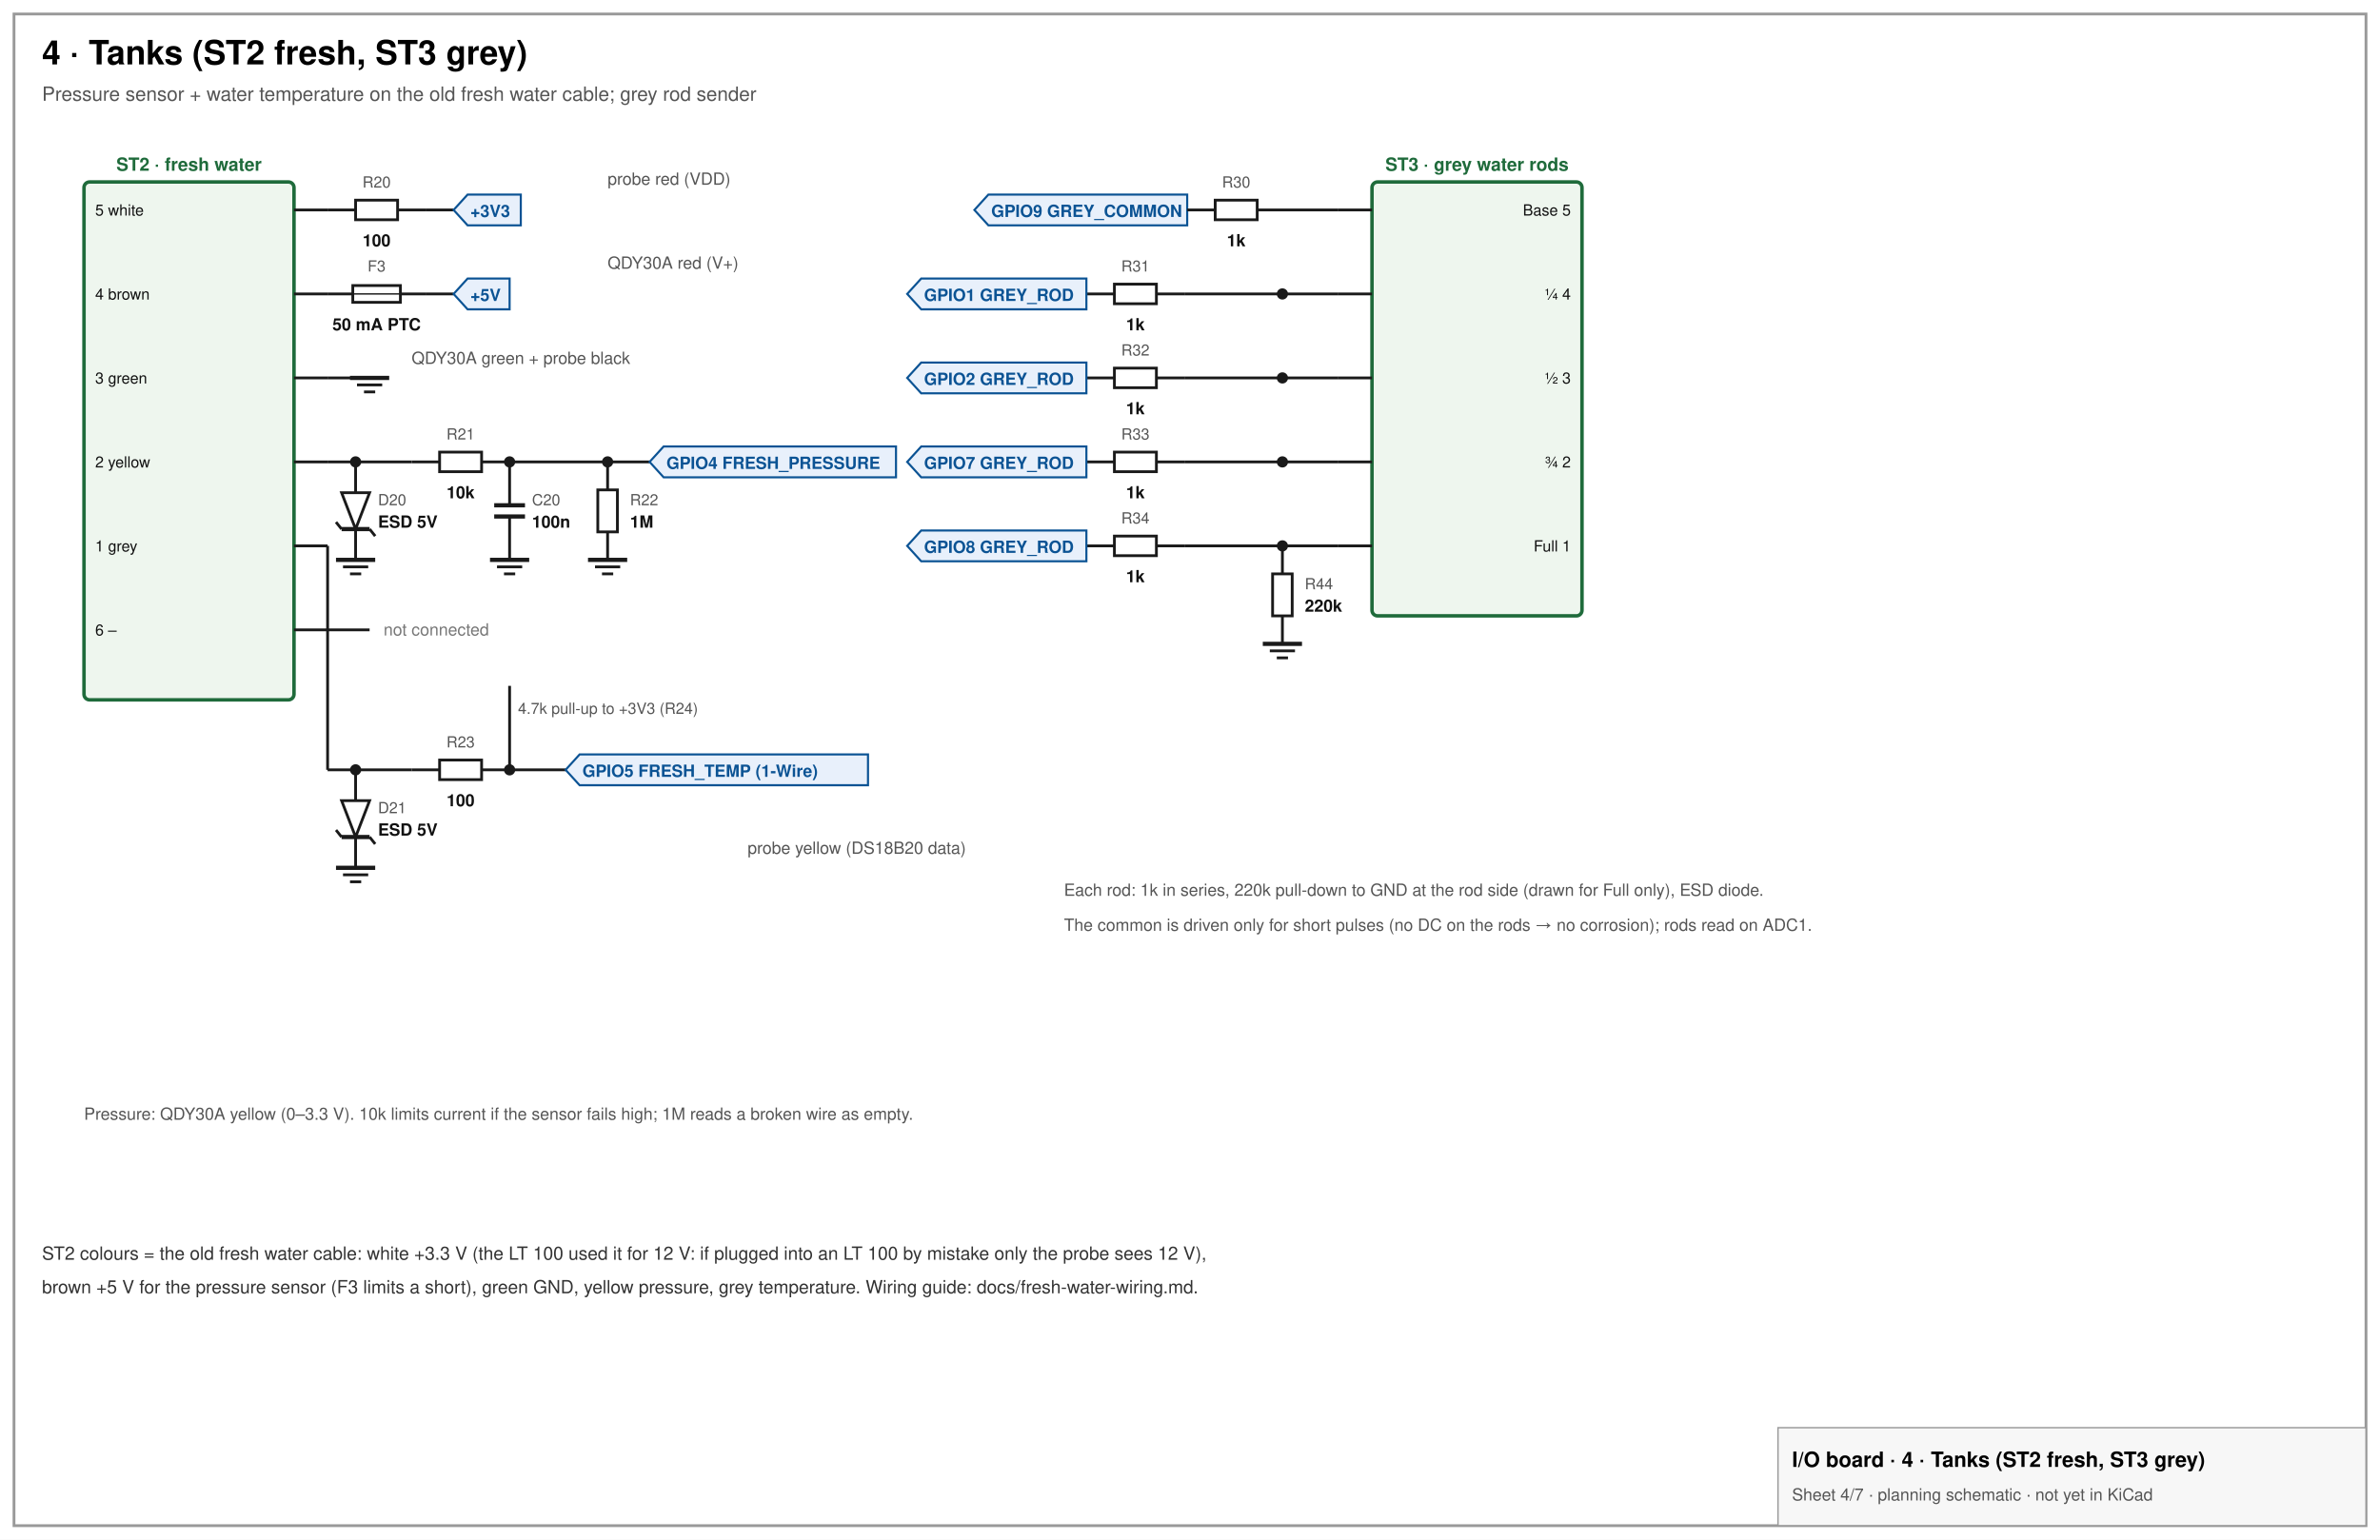
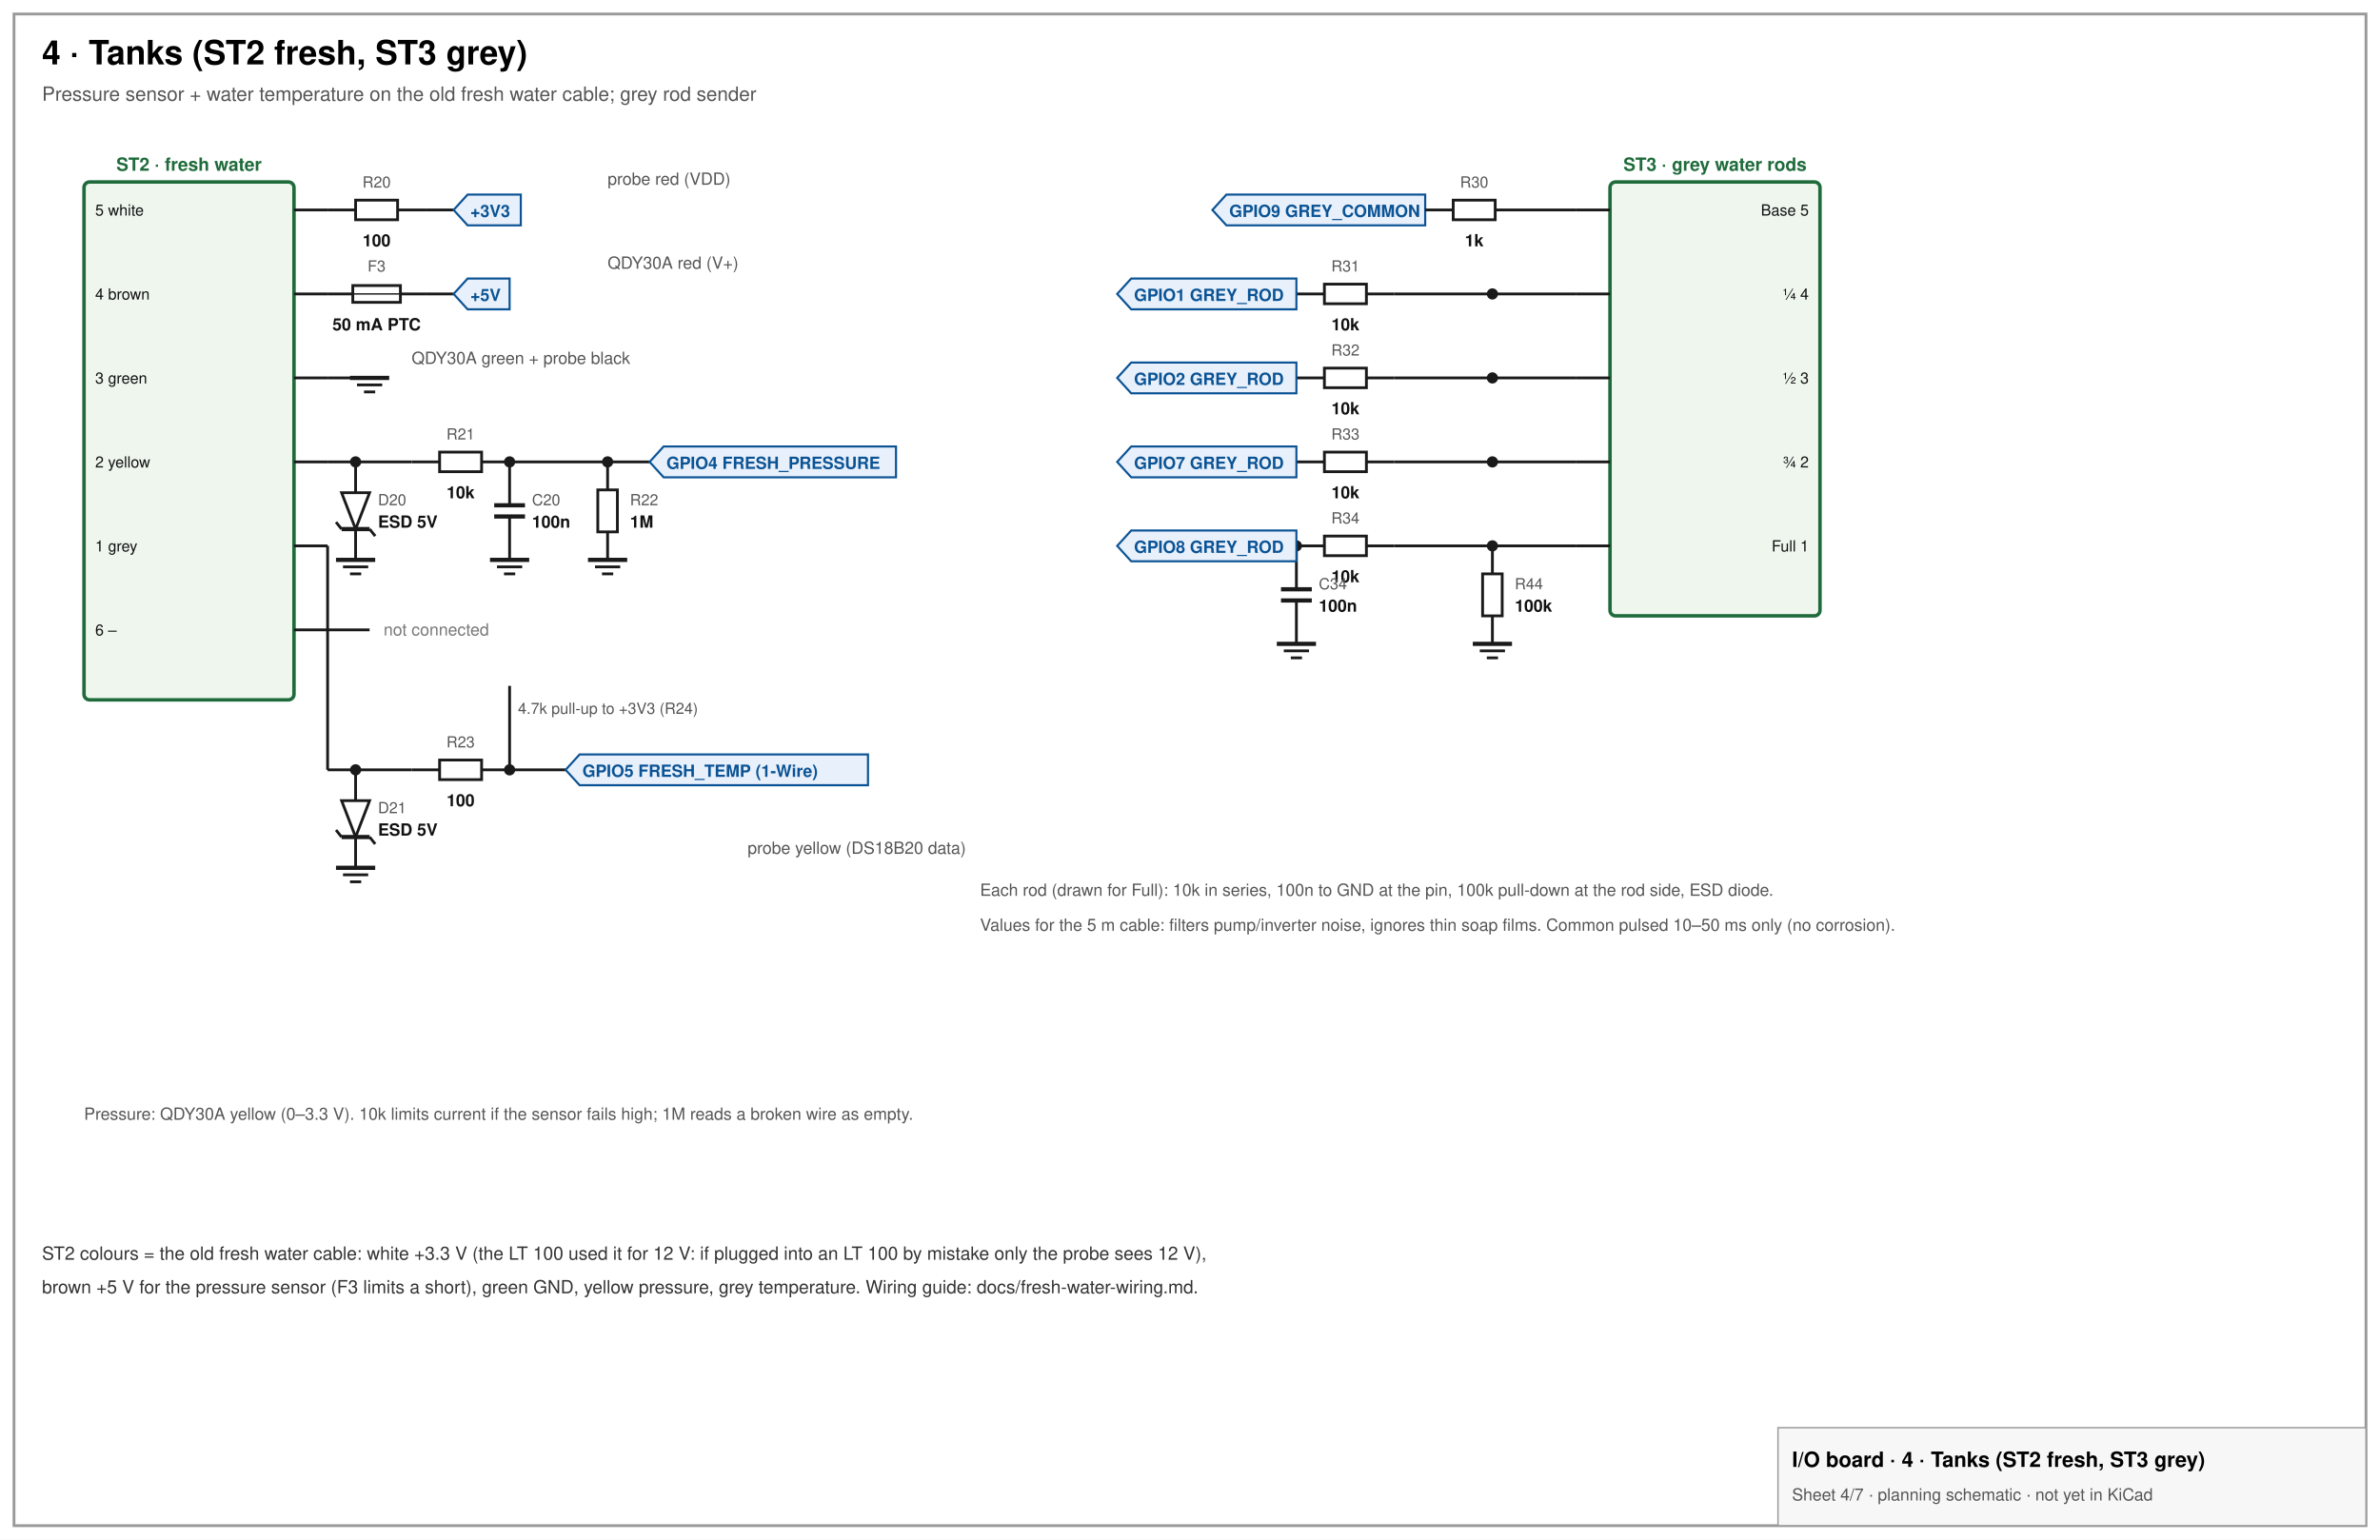
<svg xmlns="http://www.w3.org/2000/svg" width="1700" height="1100" viewBox="0 0 1700 1100" font-family="Helvetica, Arial, sans-serif">
  <rect width="1700" height="1100" fill="#fff" />
  <rect x="10" y="10" width="1680" height="1080" fill="none" stroke="#999" stroke-width="2" />
  <rect x="1270" y="1020" width="420" height="70" fill="#f7f7f7" stroke="#999" />
  <text x="1280" y="1048" font-size="15" font-weight="700">I/O board · 4 · Tanks (ST2 fresh, ST3 grey)</text>
  <text x="1280" y="1072" font-size="12" fill="#555">Sheet 4/7 · planning schematic · not yet in KiCad</text>
  <text x="30" y="46" font-size="24" font-weight="700">4 · Tanks (ST2 fresh, ST3 grey)</text>
  <text x="30" y="72" font-size="14" fill="#555">Pressure sensor + water temperature on the old fresh water cable; grey rod sender</text>
  <rect x="60" y="130" width="150" height="370" fill="#eef6ee" stroke="#1f6b3b" stroke-width="2.5" rx="4" />
  <text x="135.0" y="122" font-size="13" text-anchor="middle" fill="#1f6b3b" font-weight="700">ST2 · fresh water</text>
  <line x1="210" y1="150" x2="234" y2="150" stroke="#1a1a1a" stroke-width="2" />
  <text x="68" y="154" font-size="11" text-anchor="start" fill="#111" font-weight="400">5 white</text>
  <line x1="210" y1="210" x2="234" y2="210" stroke="#1a1a1a" stroke-width="2" />
  <text x="68" y="214" font-size="11" text-anchor="start" fill="#111" font-weight="400">4 brown</text>
  <line x1="210" y1="270" x2="234" y2="270" stroke="#1a1a1a" stroke-width="2" />
  <text x="68" y="274" font-size="11" text-anchor="start" fill="#111" font-weight="400">3 green</text>
  <line x1="210" y1="330" x2="234" y2="330" stroke="#1a1a1a" stroke-width="2" />
  <text x="68" y="334" font-size="11" text-anchor="start" fill="#111" font-weight="400">2 yellow</text>
  <line x1="210" y1="390" x2="234" y2="390" stroke="#1a1a1a" stroke-width="2" />
  <text x="68" y="394" font-size="11" text-anchor="start" fill="#111" font-weight="400">1 grey</text>
  <line x1="210" y1="450" x2="234" y2="450" stroke="#1a1a1a" stroke-width="2" />
  <text x="68" y="454" font-size="11" text-anchor="start" fill="#111" font-weight="400">6 –</text>
  <line x1="234" y1="150" x2="254" y2="150" stroke="#1a1a1a" stroke-width="2" />
  <rect x="254" y="143" width="30" height="14" fill="#fff" stroke="#1a1a1a" stroke-width="2" />
  <line x1="284" y1="150" x2="304" y2="150" stroke="#1a1a1a" stroke-width="2" />
  <text x="269.0" y="134" font-size="11" text-anchor="middle" fill="#555" font-weight="400">R20</text>
  <text x="269.0" y="176" font-size="12" text-anchor="middle" fill="#111" font-weight="700">100</text>
  <line x1="304" y1="150" x2="324" y2="150" stroke="#1a1a1a" stroke-width="2" />
  <polygon points="324,150 334,139 372,139 372,161 334,161" fill="#e8f0fb" stroke="#0b5394" stroke-width="1.5" />
  <text x="336" y="155" font-size="12" text-anchor="start" fill="#0b5394" font-weight="700">+3V3</text>
  <text x="434" y="132" font-size="12" text-anchor="start" fill="#555" font-weight="400">probe red (VDD)</text>
  <line x1="234" y1="210" x2="252" y2="210" stroke="#1a1a1a" stroke-width="2" />
  <rect x="252" y="204" width="34" height="12" fill="#fff" stroke="#1a1a1a" stroke-width="2" />
  <line x1="252" y1="210" x2="286" y2="210" stroke="#1a1a1a" stroke-width="1" />
  <line x1="286" y1="210" x2="304" y2="210" stroke="#1a1a1a" stroke-width="2" />
  <text x="269.0" y="194" font-size="11" text-anchor="middle" fill="#555" font-weight="400">F3</text>
  <text x="269.0" y="236" font-size="12" text-anchor="middle" fill="#111" font-weight="700">50 mA PTC</text>
  <line x1="304" y1="210" x2="324" y2="210" stroke="#1a1a1a" stroke-width="2" />
  <polygon points="324,210 334,199 364,199 364,221 334,221" fill="#e8f0fb" stroke="#0b5394" stroke-width="1.5" />
  <text x="336" y="215" font-size="12" text-anchor="start" fill="#0b5394" font-weight="700">+5V</text>
  <text x="434" y="192" font-size="12" text-anchor="start" fill="#555" font-weight="400">QDY30A red (V+)</text>
  <line x1="234" y1="270" x2="264" y2="270" stroke="#1a1a1a" stroke-width="2" />
  <line x1="250" y1="270" x2="278" y2="270" stroke="#1a1a1a" stroke-width="3" />
  <line x1="255" y1="275" x2="273" y2="275" stroke="#1a1a1a" stroke-width="2" />
  <line x1="260" y1="280" x2="268" y2="280" stroke="#1a1a1a" stroke-width="2" />
  <text x="294" y="260" font-size="12" text-anchor="start" fill="#555" font-weight="400">QDY30A green + probe black</text>
  <line x1="234" y1="330" x2="254" y2="330" stroke="#1a1a1a" stroke-width="2" />
  <circle cx="254" cy="330" r="4" fill="#1a1a1a" />
  <line x1="254" y1="330" x2="254" y2="352" stroke="#1a1a1a" stroke-width="2" />
  <line x1="254" y1="378" x2="254" y2="400" stroke="#1a1a1a" stroke-width="2" />
  <polygon points="244,352 264,352 254,378" fill="#fff" stroke="#1a1a1a" stroke-width="2" />
  <line x1="244" y1="378" x2="264" y2="378" stroke="#1a1a1a" stroke-width="3" />
  <line x1="244" y1="378" x2="240" y2="373" stroke="#1a1a1a" stroke-width="2" />
  <line x1="264" y1="378" x2="268" y2="383" stroke="#1a1a1a" stroke-width="2" />
  <text x="270" y="361.0" font-size="11" text-anchor="start" fill="#555" font-weight="400">D20</text>
  <text x="270" y="377.0" font-size="12" text-anchor="start" fill="#111" font-weight="700">ESD 5V</text>
  <line x1="240" y1="400" x2="268" y2="400" stroke="#1a1a1a" stroke-width="3" />
  <line x1="245" y1="405" x2="263" y2="405" stroke="#1a1a1a" stroke-width="2" />
  <line x1="250" y1="410" x2="258" y2="410" stroke="#1a1a1a" stroke-width="2" />
  <line x1="254" y1="330" x2="294" y2="330" stroke="#1a1a1a" stroke-width="2" />
  <line x1="294" y1="330" x2="314" y2="330" stroke="#1a1a1a" stroke-width="2" />
  <rect x="314" y="323" width="30" height="14" fill="#fff" stroke="#1a1a1a" stroke-width="2" />
  <line x1="344" y1="330" x2="364" y2="330" stroke="#1a1a1a" stroke-width="2" />
  <text x="329.0" y="314" font-size="11" text-anchor="middle" fill="#555" font-weight="400">R21</text>
  <text x="329.0" y="356" font-size="12" text-anchor="middle" fill="#111" font-weight="700">10k</text>
  <circle cx="364" cy="330" r="4" fill="#1a1a1a" />
  <line x1="364" y1="330" x2="364" y2="361" stroke="#1a1a1a" stroke-width="2" />
  <line x1="353" y1="361" x2="375" y2="361" stroke="#1a1a1a" stroke-width="3" />
  <line x1="353" y1="369" x2="375" y2="369" stroke="#1a1a1a" stroke-width="3" />
  <line x1="364" y1="369" x2="364" y2="400" stroke="#1a1a1a" stroke-width="2" />
  <text x="380" y="361.0" font-size="11" text-anchor="start" fill="#555" font-weight="400">C20</text>
  <text x="380" y="377.0" font-size="12" text-anchor="start" fill="#111" font-weight="700">100n</text>
  <line x1="350" y1="400" x2="378" y2="400" stroke="#1a1a1a" stroke-width="3" />
  <line x1="355" y1="405" x2="373" y2="405" stroke="#1a1a1a" stroke-width="2" />
  <line x1="360" y1="410" x2="368" y2="410" stroke="#1a1a1a" stroke-width="2" />
  <line x1="364" y1="330" x2="434" y2="330" stroke="#1a1a1a" stroke-width="2" />
  <circle cx="434" cy="330" r="4" fill="#1a1a1a" />
  <line x1="434" y1="330" x2="434" y2="350" stroke="#1a1a1a" stroke-width="2" />
  <rect x="427" y="350" width="14" height="30" fill="#fff" stroke="#1a1a1a" stroke-width="2" />
  <line x1="434" y1="380" x2="434" y2="400" stroke="#1a1a1a" stroke-width="2" />
  <text x="450" y="361.0" font-size="11" text-anchor="start" fill="#555" font-weight="400">R22</text>
  <text x="450" y="377.0" font-size="12" text-anchor="start" fill="#111" font-weight="700">1M</text>
  <line x1="420" y1="400" x2="448" y2="400" stroke="#1a1a1a" stroke-width="3" />
  <line x1="425" y1="405" x2="443" y2="405" stroke="#1a1a1a" stroke-width="2" />
  <line x1="430" y1="410" x2="438" y2="410" stroke="#1a1a1a" stroke-width="2" />
  <line x1="434" y1="330" x2="464" y2="330" stroke="#1a1a1a" stroke-width="2" />
  <polygon points="464,330 474,319 640,319 640,341 474,341" fill="#e8f0fb" stroke="#0b5394" stroke-width="1.5" />
  <text x="476" y="335" font-size="12" text-anchor="start" fill="#0b5394" font-weight="700">GPIO4 FRESH_PRESSURE</text>
  <text x="60" y="800" font-size="12" text-anchor="start" fill="#555" font-weight="400">Pressure: QDY30A yellow (0–3.3 V). 10k limits current if the sensor fails high; 1M reads a broken wire as empty.</text>
  <line x1="234" y1="390" x2="234" y2="550" stroke="#1a1a1a" stroke-width="2" />
  <line x1="234" y1="550" x2="254" y2="550" stroke="#1a1a1a" stroke-width="2" />
  <circle cx="254" cy="550" r="4" fill="#1a1a1a" />
  <line x1="254" y1="550" x2="254" y2="572" stroke="#1a1a1a" stroke-width="2" />
  <line x1="254" y1="598" x2="254" y2="620" stroke="#1a1a1a" stroke-width="2" />
  <polygon points="244,572 264,572 254,598" fill="#fff" stroke="#1a1a1a" stroke-width="2" />
  <line x1="244" y1="598" x2="264" y2="598" stroke="#1a1a1a" stroke-width="3" />
  <line x1="244" y1="598" x2="240" y2="593" stroke="#1a1a1a" stroke-width="2" />
  <line x1="264" y1="598" x2="268" y2="603" stroke="#1a1a1a" stroke-width="2" />
  <text x="270" y="581.0" font-size="11" text-anchor="start" fill="#555" font-weight="400">D21</text>
  <text x="270" y="597.0" font-size="12" text-anchor="start" fill="#111" font-weight="700">ESD 5V</text>
  <line x1="240" y1="620" x2="268" y2="620" stroke="#1a1a1a" stroke-width="3" />
  <line x1="245" y1="625" x2="263" y2="625" stroke="#1a1a1a" stroke-width="2" />
  <line x1="250" y1="630" x2="258" y2="630" stroke="#1a1a1a" stroke-width="2" />
  <line x1="254" y1="550" x2="294" y2="550" stroke="#1a1a1a" stroke-width="2" />
  <line x1="294" y1="550" x2="314" y2="550" stroke="#1a1a1a" stroke-width="2" />
  <rect x="314" y="543" width="30" height="14" fill="#fff" stroke="#1a1a1a" stroke-width="2" />
  <line x1="344" y1="550" x2="364" y2="550" stroke="#1a1a1a" stroke-width="2" />
  <text x="329.0" y="534" font-size="11" text-anchor="middle" fill="#555" font-weight="400">R23</text>
  <text x="329.0" y="576" font-size="12" text-anchor="middle" fill="#111" font-weight="700">100</text>
  <circle cx="364" cy="550" r="4" fill="#1a1a1a" />
  <line x1="364" y1="550" x2="364" y2="490" stroke="#1a1a1a" stroke-width="2" />
  <text x="370" y="510" font-size="11" text-anchor="start" fill="#555" font-weight="400">4.7k pull-up to +3V3 (R24)</text>
  <line x1="364" y1="550" x2="404" y2="550" stroke="#1a1a1a" stroke-width="2" />
  <polygon points="404,550 414,539 620,539 620,561 414,561" fill="#e8f0fb" stroke="#0b5394" stroke-width="1.5" />
  <text x="416" y="555" font-size="12" text-anchor="start" fill="#0b5394" font-weight="700">GPIO5 FRESH_TEMP (1-Wire)</text>
  <text x="534" y="610" font-size="12" text-anchor="start" fill="#555" font-weight="400">probe yellow (DS18B20 data)</text>
  <line x1="234" y1="450" x2="264" y2="450" stroke="#1a1a1a" stroke-width="2" />
  <text x="274" y="454" font-size="12" text-anchor="start" fill="#777" font-weight="400">not connected</text>
-   <rect x="980" y="130" width="150" height="310" fill="#eef6ee" stroke="#1f6b3b" stroke-width="2.5" rx="4" />
-   <text x="1055.0" y="122" font-size="13" text-anchor="middle" fill="#1f6b3b" font-weight="700">ST3 · grey water rods</text>
-   <line x1="956" y1="150" x2="980" y2="150" stroke="#1a1a1a" stroke-width="2" />
-   <text x="1122" y="154" font-size="11" text-anchor="end" fill="#111" font-weight="400">Base 5</text>
-   <line x1="956" y1="210" x2="980" y2="210" stroke="#1a1a1a" stroke-width="2" />
-   <text x="1122" y="214" font-size="11" text-anchor="end" fill="#111" font-weight="400">¼ 4</text>
-   <line x1="956" y1="270" x2="980" y2="270" stroke="#1a1a1a" stroke-width="2" />
-   <text x="1122" y="274" font-size="11" text-anchor="end" fill="#111" font-weight="400">½ 3</text>
-   <line x1="956" y1="330" x2="980" y2="330" stroke="#1a1a1a" stroke-width="2" />
-   <text x="1122" y="334" font-size="11" text-anchor="end" fill="#111" font-weight="400">¾ 2</text>
-   <line x1="956" y1="390" x2="980" y2="390" stroke="#1a1a1a" stroke-width="2" />
-   <text x="1122" y="394" font-size="11" text-anchor="end" fill="#111" font-weight="400">Full 1</text>
-   <polygon points="696,150 706,139 848,139 848,161 706,161" fill="#e8f0fb" stroke="#0b5394" stroke-width="1.5" />
-   <text x="708" y="155" font-size="12" text-anchor="start" fill="#0b5394" font-weight="700">GPIO9 GREY_COMMON</text>
-   <line x1="848" y1="150" x2="868" y2="150" stroke="#1a1a1a" stroke-width="2" />
-   <rect x="868" y="143" width="30" height="14" fill="#fff" stroke="#1a1a1a" stroke-width="2" />
-   <line x1="898" y1="150" x2="918" y2="150" stroke="#1a1a1a" stroke-width="2" />
-   <text x="883.0" y="134" font-size="11" text-anchor="middle" fill="#555" font-weight="400">R30</text>
-   <text x="883.0" y="176" font-size="12" text-anchor="middle" fill="#111" font-weight="700">1k</text>
-   <line x1="918" y1="150" x2="956" y2="150" stroke="#1a1a1a" stroke-width="2" />
-   <line x1="956" y1="210" x2="916" y2="210" stroke="#1a1a1a" stroke-width="2" />
-   <circle cx="916" cy="210" r="4" fill="#1a1a1a" />
-   <line x1="916" y1="210" x2="846" y2="210" stroke="#1a1a1a" stroke-width="2" />
-   <line x1="776" y1="210" x2="796" y2="210" stroke="#1a1a1a" stroke-width="2" />
-   <rect x="796" y="203" width="30" height="14" fill="#fff" stroke="#1a1a1a" stroke-width="2" />
-   <line x1="826" y1="210" x2="846" y2="210" stroke="#1a1a1a" stroke-width="2" />
-   <text x="811.0" y="194" font-size="11" text-anchor="middle" fill="#555" font-weight="400">R31</text>
-   <text x="811.0" y="236" font-size="12" text-anchor="middle" fill="#111" font-weight="700">1k</text>
-   <polygon points="648,210 658,199 776,199 776,221 658,221" fill="#e8f0fb" stroke="#0b5394" stroke-width="1.5" />
-   <text x="660" y="215" font-size="12" text-anchor="start" fill="#0b5394" font-weight="700">GPIO1 GREY_ROD</text>
-   <line x1="956" y1="270" x2="916" y2="270" stroke="#1a1a1a" stroke-width="2" />
-   <circle cx="916" cy="270" r="4" fill="#1a1a1a" />
-   <line x1="916" y1="270" x2="846" y2="270" stroke="#1a1a1a" stroke-width="2" />
-   <line x1="776" y1="270" x2="796" y2="270" stroke="#1a1a1a" stroke-width="2" />
-   <rect x="796" y="263" width="30" height="14" fill="#fff" stroke="#1a1a1a" stroke-width="2" />
-   <line x1="826" y1="270" x2="846" y2="270" stroke="#1a1a1a" stroke-width="2" />
-   <text x="811.0" y="254" font-size="11" text-anchor="middle" fill="#555" font-weight="400">R32</text>
-   <text x="811.0" y="296" font-size="12" text-anchor="middle" fill="#111" font-weight="700">1k</text>
-   <polygon points="648,270 658,259 776,259 776,281 658,281" fill="#e8f0fb" stroke="#0b5394" stroke-width="1.5" />
-   <text x="660" y="275" font-size="12" text-anchor="start" fill="#0b5394" font-weight="700">GPIO2 GREY_ROD</text>
-   <line x1="956" y1="330" x2="916" y2="330" stroke="#1a1a1a" stroke-width="2" />
-   <circle cx="916" cy="330" r="4" fill="#1a1a1a" />
-   <line x1="916" y1="330" x2="846" y2="330" stroke="#1a1a1a" stroke-width="2" />
-   <line x1="776" y1="330" x2="796" y2="330" stroke="#1a1a1a" stroke-width="2" />
-   <rect x="796" y="323" width="30" height="14" fill="#fff" stroke="#1a1a1a" stroke-width="2" />
-   <line x1="826" y1="330" x2="846" y2="330" stroke="#1a1a1a" stroke-width="2" />
-   <text x="811.0" y="314" font-size="11" text-anchor="middle" fill="#555" font-weight="400">R33</text>
-   <text x="811.0" y="356" font-size="12" text-anchor="middle" fill="#111" font-weight="700">1k</text>
-   <polygon points="648,330 658,319 776,319 776,341 658,341" fill="#e8f0fb" stroke="#0b5394" stroke-width="1.5" />
-   <text x="660" y="335" font-size="12" text-anchor="start" fill="#0b5394" font-weight="700">GPIO7 GREY_ROD</text>
-   <line x1="956" y1="390" x2="916" y2="390" stroke="#1a1a1a" stroke-width="2" />
-   <circle cx="916" cy="390" r="4" fill="#1a1a1a" />
-   <line x1="916" y1="390" x2="916" y2="410" stroke="#1a1a1a" stroke-width="2" />
-   <rect x="909" y="410" width="14" height="30" fill="#fff" stroke="#1a1a1a" stroke-width="2" />
-   <line x1="916" y1="440" x2="916" y2="460" stroke="#1a1a1a" stroke-width="2" />
-   <text x="932" y="421.0" font-size="11" text-anchor="start" fill="#555" font-weight="400">R44</text>
-   <text x="932" y="437.0" font-size="12" text-anchor="start" fill="#111" font-weight="700">220k</text>
-   <line x1="902" y1="460" x2="930" y2="460" stroke="#1a1a1a" stroke-width="3" />
-   <line x1="907" y1="465" x2="925" y2="465" stroke="#1a1a1a" stroke-width="2" />
-   <line x1="912" y1="470" x2="920" y2="470" stroke="#1a1a1a" stroke-width="2" />
-   <line x1="916" y1="390" x2="846" y2="390" stroke="#1a1a1a" stroke-width="2" />
-   <line x1="776" y1="390" x2="796" y2="390" stroke="#1a1a1a" stroke-width="2" />
-   <rect x="796" y="383" width="30" height="14" fill="#fff" stroke="#1a1a1a" stroke-width="2" />
-   <line x1="826" y1="390" x2="846" y2="390" stroke="#1a1a1a" stroke-width="2" />
-   <text x="811.0" y="374" font-size="11" text-anchor="middle" fill="#555" font-weight="400">R34</text>
-   <text x="811.0" y="416" font-size="12" text-anchor="middle" fill="#111" font-weight="700">1k</text>
-   <polygon points="648,390 658,379 776,379 776,401 658,401" fill="#e8f0fb" stroke="#0b5394" stroke-width="1.5" />
-   <text x="660" y="395" font-size="12" text-anchor="start" fill="#0b5394" font-weight="700">GPIO8 GREY_ROD</text>
-   <text x="760" y="640" font-size="12" text-anchor="start" fill="#555" font-weight="400">Each rod: 1k in series, 220k pull-down to GND at the rod side (drawn for Full only), ESD diode.</text>
-   <text x="760" y="665" font-size="12" text-anchor="start" fill="#555" font-weight="400">The common is driven only for short pulses (no DC on the rods → no corrosion); rods read on ADC1.</text>
+   <rect x="1150" y="130" width="150" height="310" fill="#eef6ee" stroke="#1f6b3b" stroke-width="2.5" rx="4" />
+   <text x="1225.0" y="122" font-size="13" text-anchor="middle" fill="#1f6b3b" font-weight="700">ST3 · grey water rods</text>
+   <line x1="1126" y1="150" x2="1150" y2="150" stroke="#1a1a1a" stroke-width="2" />
+   <text x="1292" y="154" font-size="11" text-anchor="end" fill="#111" font-weight="400">Base 5</text>
+   <line x1="1126" y1="210" x2="1150" y2="210" stroke="#1a1a1a" stroke-width="2" />
+   <text x="1292" y="214" font-size="11" text-anchor="end" fill="#111" font-weight="400">¼ 4</text>
+   <line x1="1126" y1="270" x2="1150" y2="270" stroke="#1a1a1a" stroke-width="2" />
+   <text x="1292" y="274" font-size="11" text-anchor="end" fill="#111" font-weight="400">½ 3</text>
+   <line x1="1126" y1="330" x2="1150" y2="330" stroke="#1a1a1a" stroke-width="2" />
+   <text x="1292" y="334" font-size="11" text-anchor="end" fill="#111" font-weight="400">¾ 2</text>
+   <line x1="1126" y1="390" x2="1150" y2="390" stroke="#1a1a1a" stroke-width="2" />
+   <text x="1292" y="394" font-size="11" text-anchor="end" fill="#111" font-weight="400">Full 1</text>
+   <polygon points="866,150 876,139 1018,139 1018,161 876,161" fill="#e8f0fb" stroke="#0b5394" stroke-width="1.5" />
+   <text x="878" y="155" font-size="12" text-anchor="start" fill="#0b5394" font-weight="700">GPIO9 GREY_COMMON</text>
+   <line x1="1018" y1="150" x2="1038" y2="150" stroke="#1a1a1a" stroke-width="2" />
+   <rect x="1038" y="143" width="30" height="14" fill="#fff" stroke="#1a1a1a" stroke-width="2" />
+   <line x1="1068" y1="150" x2="1088" y2="150" stroke="#1a1a1a" stroke-width="2" />
+   <text x="1053.0" y="134" font-size="11" text-anchor="middle" fill="#555" font-weight="400">R30</text>
+   <text x="1053.0" y="176" font-size="12" text-anchor="middle" fill="#111" font-weight="700">1k</text>
+   <line x1="1088" y1="150" x2="1126" y2="150" stroke="#1a1a1a" stroke-width="2" />
+   <line x1="1126" y1="210" x2="1066" y2="210" stroke="#1a1a1a" stroke-width="2" />
+   <circle cx="1066" cy="210" r="4" fill="#1a1a1a" />
+   <line x1="1066" y1="210" x2="996" y2="210" stroke="#1a1a1a" stroke-width="2" />
+   <line x1="926" y1="210" x2="946" y2="210" stroke="#1a1a1a" stroke-width="2" />
+   <rect x="946" y="203" width="30" height="14" fill="#fff" stroke="#1a1a1a" stroke-width="2" />
+   <line x1="976" y1="210" x2="996" y2="210" stroke="#1a1a1a" stroke-width="2" />
+   <text x="961.0" y="194" font-size="11" text-anchor="middle" fill="#555" font-weight="400">R31</text>
+   <text x="961.0" y="236" font-size="12" text-anchor="middle" fill="#111" font-weight="700">10k</text>
+   <polygon points="798,210 808,199 926,199 926,221 808,221" fill="#e8f0fb" stroke="#0b5394" stroke-width="1.5" />
+   <text x="810" y="215" font-size="12" text-anchor="start" fill="#0b5394" font-weight="700">GPIO1 GREY_ROD</text>
+   <line x1="1126" y1="270" x2="1066" y2="270" stroke="#1a1a1a" stroke-width="2" />
+   <circle cx="1066" cy="270" r="4" fill="#1a1a1a" />
+   <line x1="1066" y1="270" x2="996" y2="270" stroke="#1a1a1a" stroke-width="2" />
+   <line x1="926" y1="270" x2="946" y2="270" stroke="#1a1a1a" stroke-width="2" />
+   <rect x="946" y="263" width="30" height="14" fill="#fff" stroke="#1a1a1a" stroke-width="2" />
+   <line x1="976" y1="270" x2="996" y2="270" stroke="#1a1a1a" stroke-width="2" />
+   <text x="961.0" y="254" font-size="11" text-anchor="middle" fill="#555" font-weight="400">R32</text>
+   <text x="961.0" y="296" font-size="12" text-anchor="middle" fill="#111" font-weight="700">10k</text>
+   <polygon points="798,270 808,259 926,259 926,281 808,281" fill="#e8f0fb" stroke="#0b5394" stroke-width="1.5" />
+   <text x="810" y="275" font-size="12" text-anchor="start" fill="#0b5394" font-weight="700">GPIO2 GREY_ROD</text>
+   <line x1="1126" y1="330" x2="1066" y2="330" stroke="#1a1a1a" stroke-width="2" />
+   <circle cx="1066" cy="330" r="4" fill="#1a1a1a" />
+   <line x1="1066" y1="330" x2="996" y2="330" stroke="#1a1a1a" stroke-width="2" />
+   <line x1="926" y1="330" x2="946" y2="330" stroke="#1a1a1a" stroke-width="2" />
+   <rect x="946" y="323" width="30" height="14" fill="#fff" stroke="#1a1a1a" stroke-width="2" />
+   <line x1="976" y1="330" x2="996" y2="330" stroke="#1a1a1a" stroke-width="2" />
+   <text x="961.0" y="314" font-size="11" text-anchor="middle" fill="#555" font-weight="400">R33</text>
+   <text x="961.0" y="356" font-size="12" text-anchor="middle" fill="#111" font-weight="700">10k</text>
+   <polygon points="798,330 808,319 926,319 926,341 808,341" fill="#e8f0fb" stroke="#0b5394" stroke-width="1.5" />
+   <text x="810" y="335" font-size="12" text-anchor="start" fill="#0b5394" font-weight="700">GPIO7 GREY_ROD</text>
+   <line x1="1126" y1="390" x2="1066" y2="390" stroke="#1a1a1a" stroke-width="2" />
+   <circle cx="1066" cy="390" r="4" fill="#1a1a1a" />
+   <line x1="1066" y1="390" x2="1066" y2="410" stroke="#1a1a1a" stroke-width="2" />
+   <rect x="1059" y="410" width="14" height="30" fill="#fff" stroke="#1a1a1a" stroke-width="2" />
+   <line x1="1066" y1="440" x2="1066" y2="460" stroke="#1a1a1a" stroke-width="2" />
+   <text x="1082" y="421.0" font-size="11" text-anchor="start" fill="#555" font-weight="400">R44</text>
+   <text x="1082" y="437.0" font-size="12" text-anchor="start" fill="#111" font-weight="700">100k</text>
+   <line x1="1052" y1="460" x2="1080" y2="460" stroke="#1a1a1a" stroke-width="3" />
+   <line x1="1057" y1="465" x2="1075" y2="465" stroke="#1a1a1a" stroke-width="2" />
+   <line x1="1062" y1="470" x2="1070" y2="470" stroke="#1a1a1a" stroke-width="2" />
+   <line x1="1066" y1="390" x2="996" y2="390" stroke="#1a1a1a" stroke-width="2" />
+   <line x1="926" y1="390" x2="946" y2="390" stroke="#1a1a1a" stroke-width="2" />
+   <rect x="946" y="383" width="30" height="14" fill="#fff" stroke="#1a1a1a" stroke-width="2" />
+   <line x1="976" y1="390" x2="996" y2="390" stroke="#1a1a1a" stroke-width="2" />
+   <text x="961.0" y="374" font-size="11" text-anchor="middle" fill="#555" font-weight="400">R34</text>
+   <text x="961.0" y="416" font-size="12" text-anchor="middle" fill="#111" font-weight="700">10k</text>
+   <circle cx="926" cy="390" r="4" fill="#1a1a1a" />
+   <line x1="926" y1="390" x2="926" y2="421" stroke="#1a1a1a" stroke-width="2" />
+   <line x1="915" y1="421" x2="937" y2="421" stroke="#1a1a1a" stroke-width="3" />
+   <line x1="915" y1="429" x2="937" y2="429" stroke="#1a1a1a" stroke-width="3" />
+   <line x1="926" y1="429" x2="926" y2="460" stroke="#1a1a1a" stroke-width="2" />
+   <text x="942" y="421.0" font-size="11" text-anchor="start" fill="#555" font-weight="400">C34</text>
+   <text x="942" y="437.0" font-size="12" text-anchor="start" fill="#111" font-weight="700">100n</text>
+   <line x1="912" y1="460" x2="940" y2="460" stroke="#1a1a1a" stroke-width="3" />
+   <line x1="917" y1="465" x2="935" y2="465" stroke="#1a1a1a" stroke-width="2" />
+   <line x1="922" y1="470" x2="930" y2="470" stroke="#1a1a1a" stroke-width="2" />
+   <polygon points="798,390 808,379 926,379 926,401 808,401" fill="#e8f0fb" stroke="#0b5394" stroke-width="1.5" />
+   <text x="810" y="395" font-size="12" text-anchor="start" fill="#0b5394" font-weight="700">GPIO8 GREY_ROD</text>
+   <text x="700" y="640" font-size="12" text-anchor="start" fill="#555" font-weight="400">Each rod (drawn for Full): 10k in series, 100n to GND at the pin, 100k pull-down at the rod side, ESD diode.</text>
+   <text x="700" y="665" font-size="12" text-anchor="start" fill="#555" font-weight="400">Values for the 5 m cable: filters pump/inverter noise, ignores thin soap films. Common pulsed 10–50 ms only (no corrosion).</text>
  <text x="30" y="900" font-size="13" text-anchor="start" fill="#333" font-weight="400">ST2 colours = the old fresh water cable: white +3.3 V (the LT 100 used it for 12 V: if plugged into an LT 100 by mistake only the probe sees 12 V),</text>
  <text x="30" y="924" font-size="13" text-anchor="start" fill="#333" font-weight="400">brown +5 V for the pressure sensor (F3 limits a short), green GND, yellow pressure, grey temperature. Wiring guide: docs/fresh-water-wiring.md.</text>
</svg>
